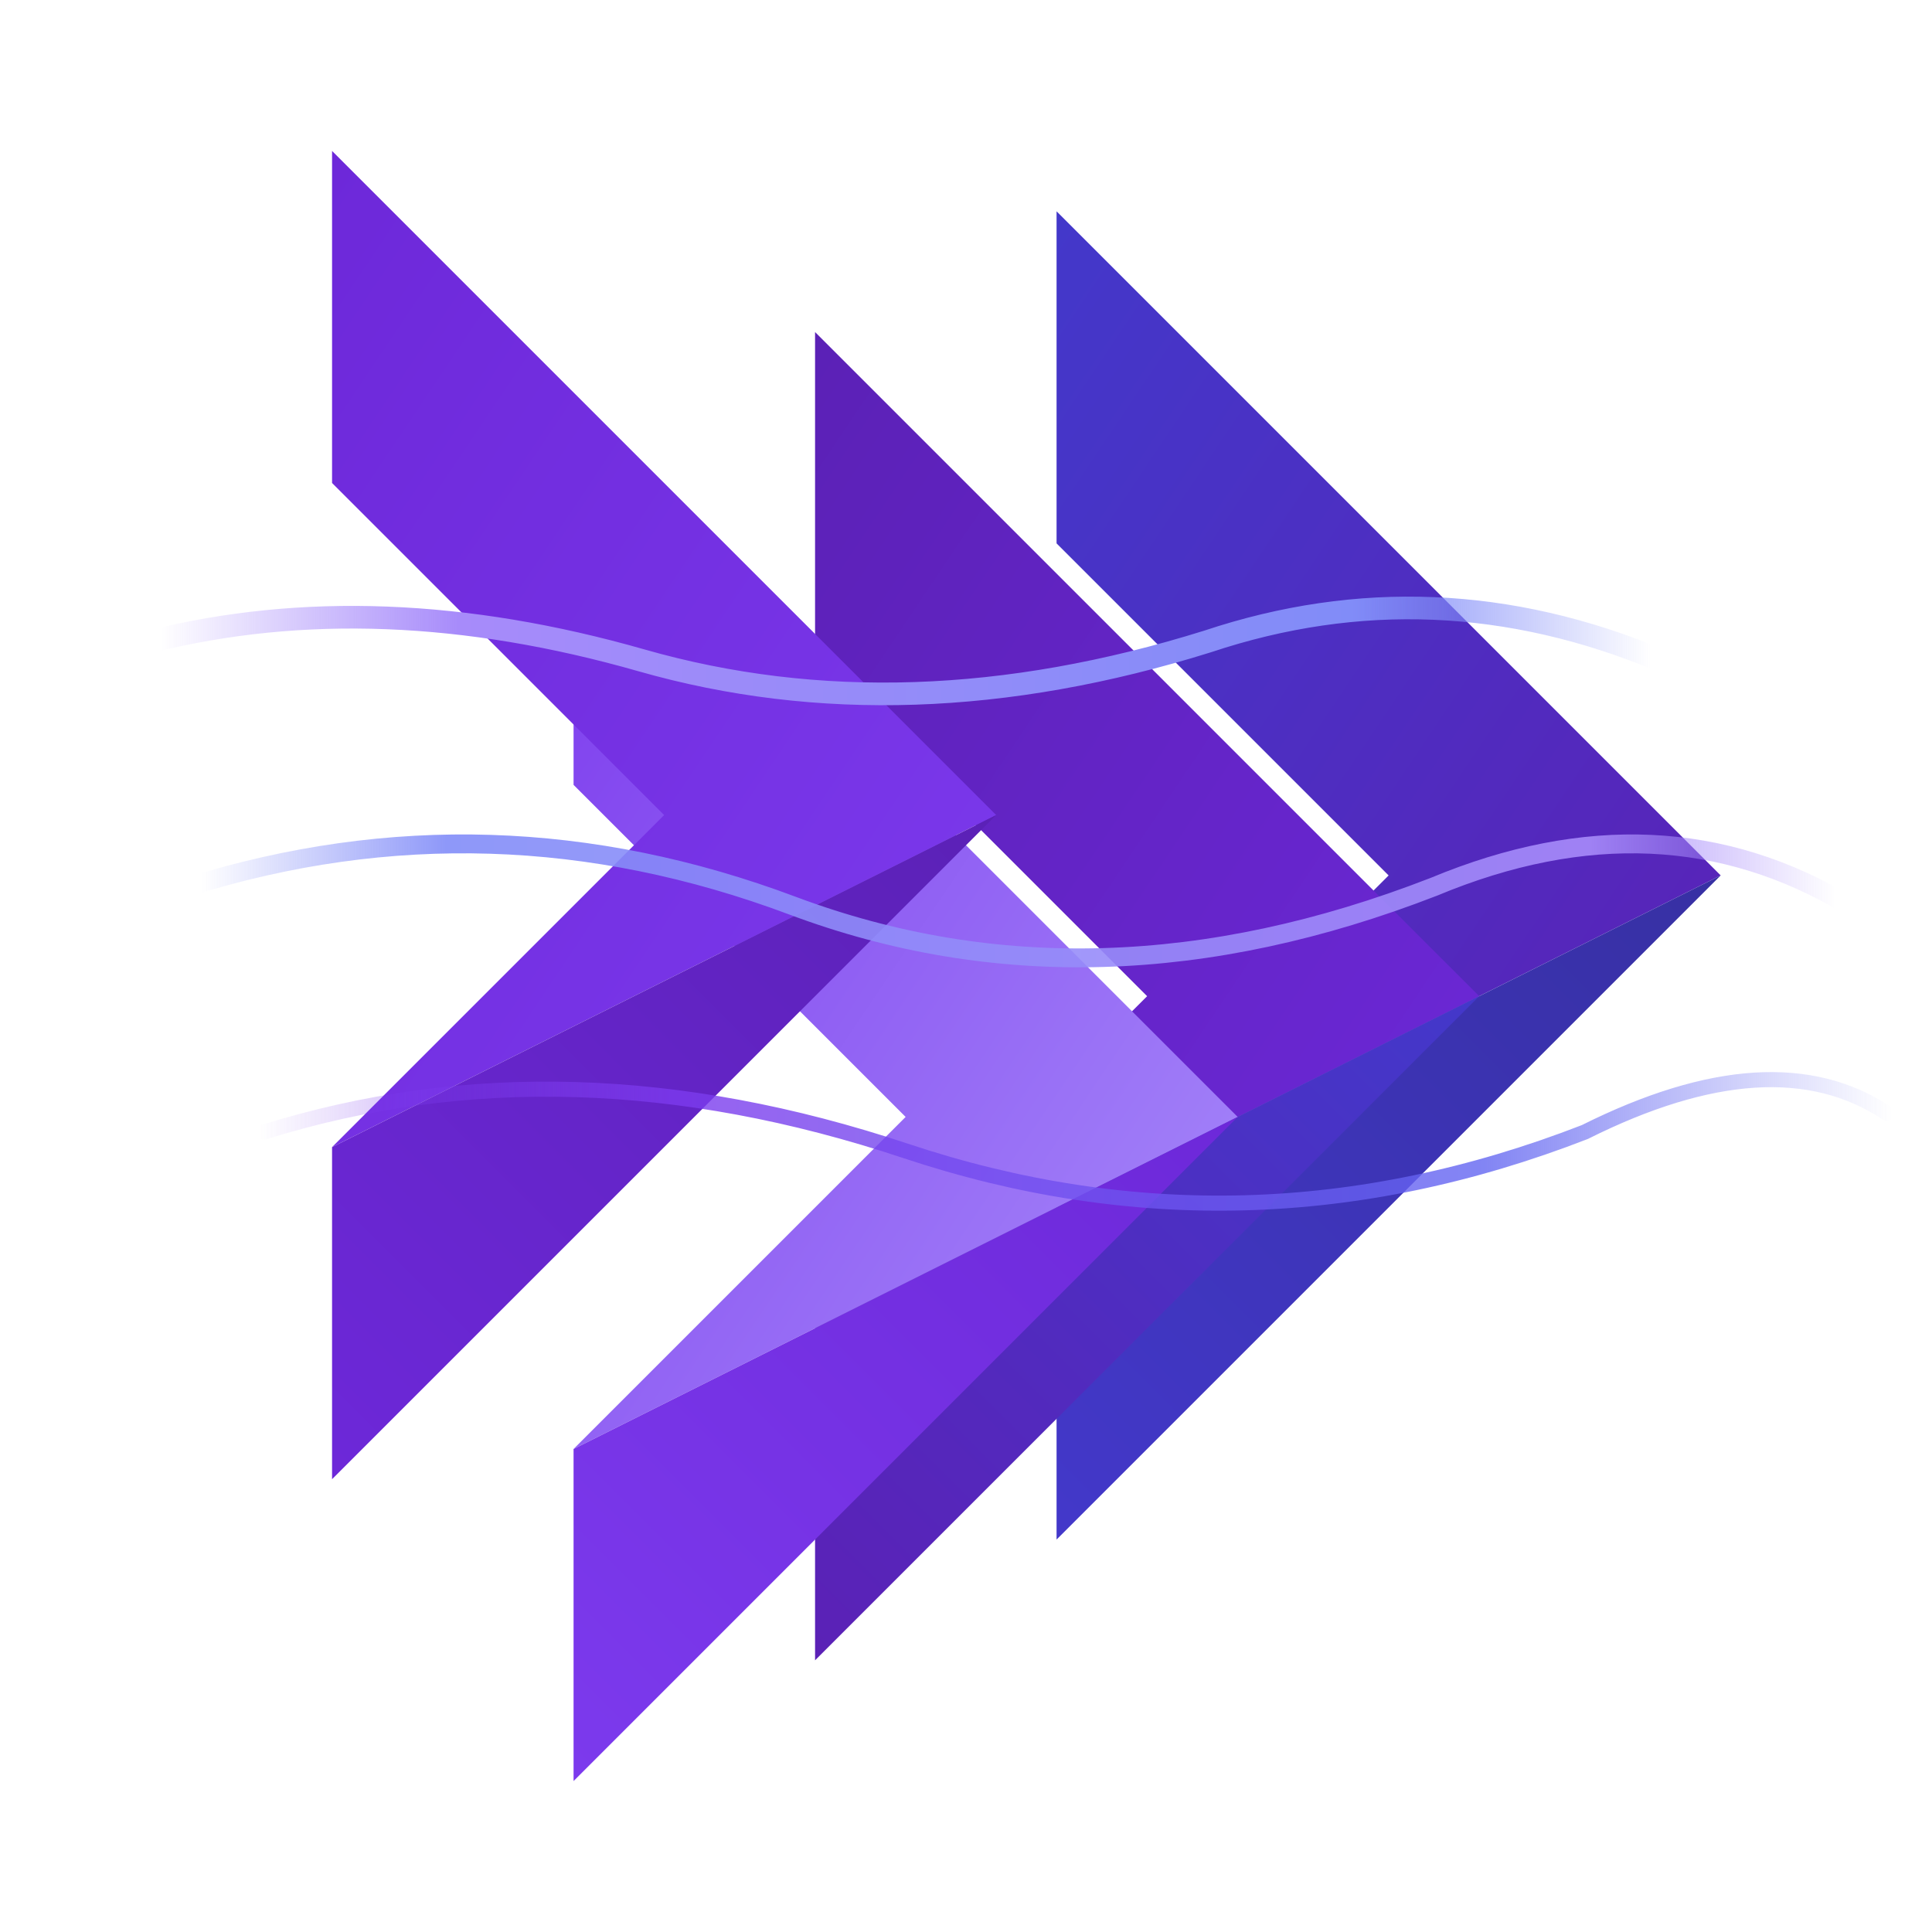
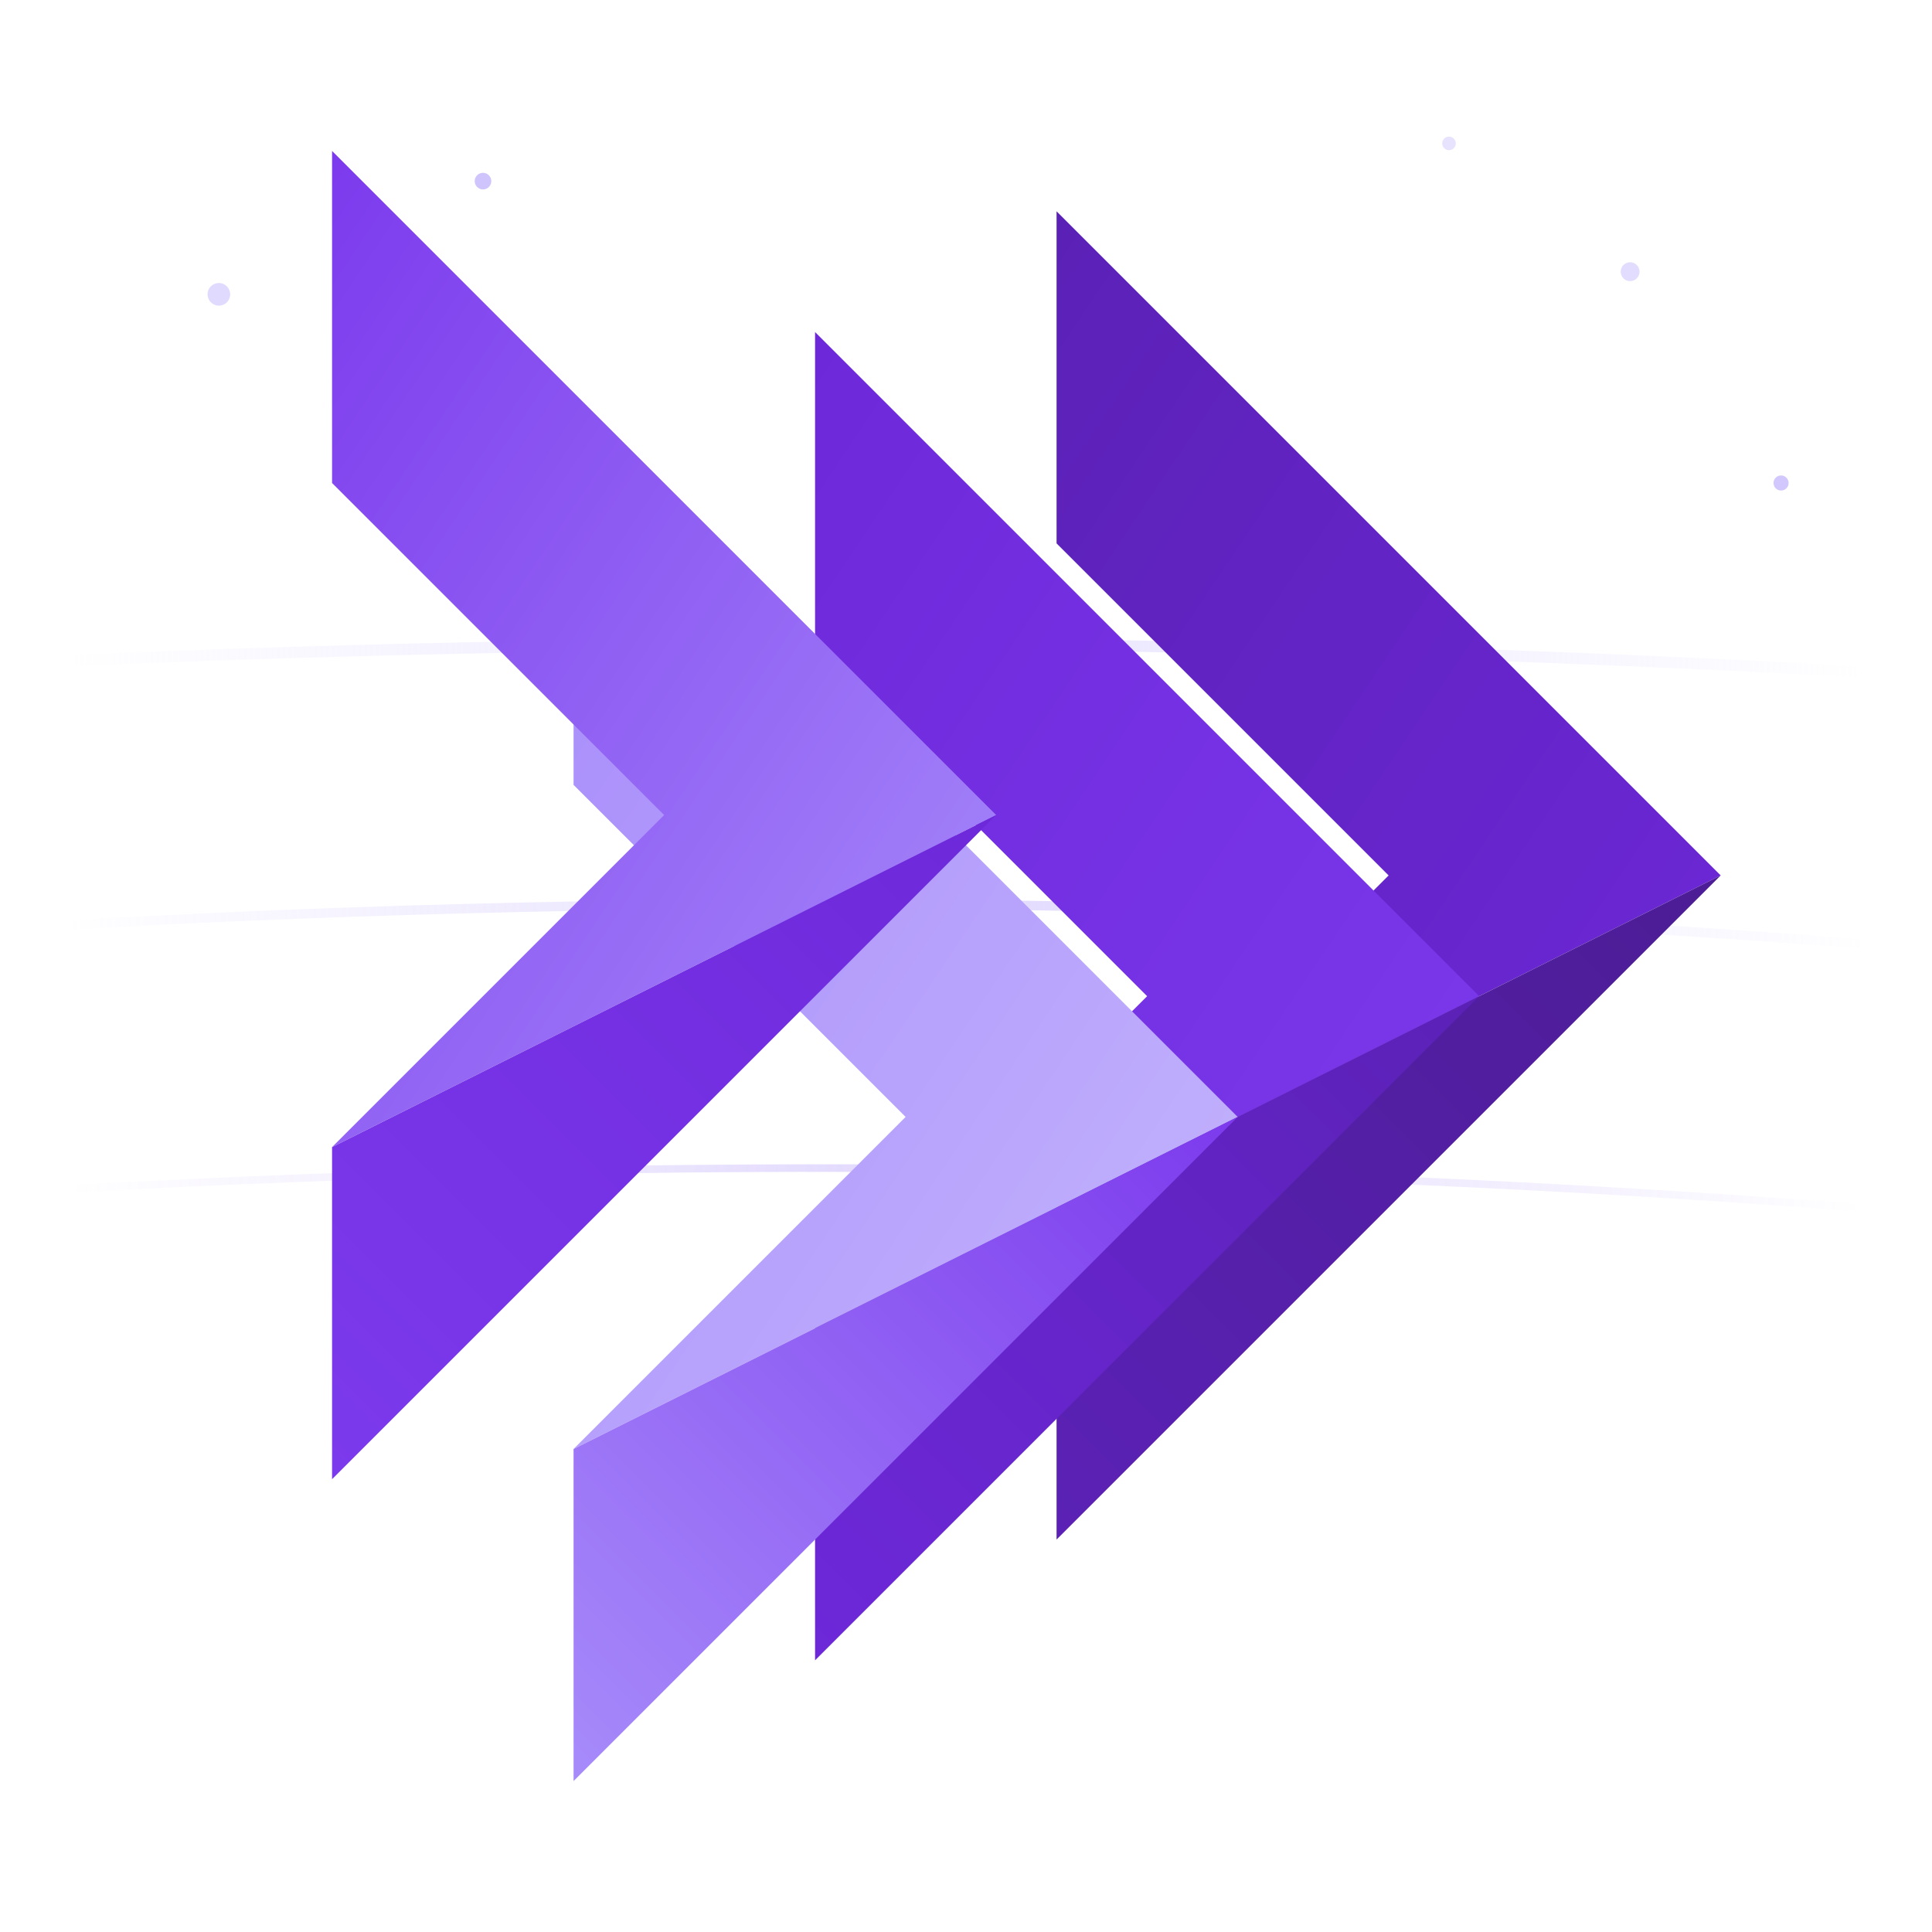
<svg xmlns="http://www.w3.org/2000/svg" viewBox="0 0 512 512" width="512" height="512">
  <defs>
    <linearGradient id="d1-light" x1="0%" y1="0%" x2="100%" y2="100%">
+       <stop offset="0%" stop-color="#7C3AED" />
+       <stop offset="100%" stop-color="#A78BFA" />
+     </linearGradient>
+     <linearGradient id="d1-dark" x1="100%" y1="0%" x2="0%" y2="100%">
      <stop offset="0%" stop-color="#6D28D9" />
      <stop offset="100%" stop-color="#7C3AED" />
    </linearGradient>
-     <linearGradient id="d1-dark" x1="100%" y1="0%" x2="0%" y2="100%">
+     <linearGradient id="d2-light" x1="0%" y1="0%" x2="100%" y2="100%">
+       <stop offset="0%" stop-color="#A78BFA" />
+       <stop offset="100%" stop-color="#C4B5FD" />
+     </linearGradient>
+     <linearGradient id="d2-dark" x1="100%" y1="0%" x2="0%" y2="100%">
+       <stop offset="0%" stop-color="#7C3AED" />
+       <stop offset="100%" stop-color="#A78BFA" />
+     </linearGradient>
+     <linearGradient id="d3-light" x1="0%" y1="0%" x2="100%" y2="100%">
+       <stop offset="0%" stop-color="#6D28D9" />
+       <stop offset="100%" stop-color="#7C3AED" />
+     </linearGradient>
+     <linearGradient id="d3-dark" x1="100%" y1="0%" x2="0%" y2="100%">
      <stop offset="0%" stop-color="#5B21B6" />
      <stop offset="100%" stop-color="#6D28D9" />
    </linearGradient>
-     <linearGradient id="d2-light" x1="0%" y1="0%" x2="100%" y2="100%">
-       <stop offset="0%" stop-color="#7C3AED" />
-       <stop offset="100%" stop-color="#A78BFA" />
-     </linearGradient>
-     <linearGradient id="d2-dark" x1="100%" y1="0%" x2="0%" y2="100%">
-       <stop offset="0%" stop-color="#6D28D9" />
-       <stop offset="100%" stop-color="#7C3AED" />
-     </linearGradient>
-     <linearGradient id="d3-light" x1="0%" y1="0%" x2="100%" y2="100%">
+     <linearGradient id="d4-light" x1="0%" y1="0%" x2="100%" y2="100%">
      <stop offset="0%" stop-color="#5B21B6" />
      <stop offset="100%" stop-color="#6D28D9" />
    </linearGradient>
-     <linearGradient id="d3-dark" x1="100%" y1="0%" x2="0%" y2="100%">
-       <stop offset="0%" stop-color="#4338CA" />
+     <linearGradient id="d4-dark" x1="100%" y1="0%" x2="0%" y2="100%">
+       <stop offset="0%" stop-color="#4C1D95" />
      <stop offset="100%" stop-color="#5B21B6" />
    </linearGradient>
-     <linearGradient id="d4-light" x1="0%" y1="0%" x2="100%" y2="100%">
-       <stop offset="0%" stop-color="#4338CA" />
-       <stop offset="100%" stop-color="#5B21B6" />
+     <linearGradient id="horizon-1" x1="0%" y1="0%" x2="100%" y2="0%">
+       <stop offset="0%" stop-color="#DDD6FE" stop-opacity="0" />
+       <stop offset="50%" stop-color="#DDD6FE" stop-opacity="0.65" />
+       <stop offset="100%" stop-color="#DDD6FE" stop-opacity="0" />
    </linearGradient>
-     <linearGradient id="d4-dark" x1="100%" y1="0%" x2="0%" y2="100%">
-       <stop offset="0%" stop-color="#3730A3" />
-       <stop offset="100%" stop-color="#4338CA" />
+     <linearGradient id="horizon-2" x1="0%" y1="0%" x2="100%" y2="0%">
+       <stop offset="0%" stop-color="#C4B5FD" stop-opacity="0" />
+       <stop offset="50%" stop-color="#C4B5FD" stop-opacity="0.5" />
+       <stop offset="100%" stop-color="#C4B5FD" stop-opacity="0" />
    </linearGradient>
-     <linearGradient id="dusk-shimmer-1" x1="0%" y1="0%" x2="100%" y2="0%">
+     <linearGradient id="horizon-3" x1="0%" y1="0%" x2="100%" y2="0%">
      <stop offset="0%" stop-color="#A78BFA" stop-opacity="0" />
-       <stop offset="20%" stop-color="#A78BFA" stop-opacity="1" />
-       <stop offset="80%" stop-color="#818CF8" stop-opacity="1" />
-       <stop offset="100%" stop-color="#818CF8" stop-opacity="0" />
-     </linearGradient>
-     <linearGradient id="dusk-shimmer-2" x1="0%" y1="0%" x2="100%" y2="0%">
-       <stop offset="0%" stop-color="#818CF8" stop-opacity="0" />
-       <stop offset="15%" stop-color="#818CF8" stop-opacity="0.9" />
-       <stop offset="85%" stop-color="#A78BFA" stop-opacity="0.9" />
+       <stop offset="50%" stop-color="#A78BFA" stop-opacity="0.35" />
      <stop offset="100%" stop-color="#A78BFA" stop-opacity="0" />
    </linearGradient>
-     <linearGradient id="dusk-shimmer-3" x1="0%" y1="0%" x2="100%" y2="0%">
-       <stop offset="0%" stop-color="#7C3AED" stop-opacity="0" />
-       <stop offset="25%" stop-color="#7C3AED" stop-opacity="0.8" />
-       <stop offset="75%" stop-color="#6366F1" stop-opacity="0.8" />
-       <stop offset="100%" stop-color="#6366F1" stop-opacity="0" />
-     </linearGradient>
  </defs>
+   <path d="M20 175 Q256 165 492 178" stroke="url(#horizon-1)" stroke-width="3" fill="none" stroke-linecap="round" />
+   <path d="M20 245 Q256 232 492 250" stroke="url(#horizon-2)" stroke-width="2.5" fill="none" stroke-linecap="round" />
+   <path d="M20 315 Q256 302 492 320" stroke="url(#horizon-3)" stroke-width="2" fill="none" stroke-linecap="round" />
+   <circle cx="58" cy="78" r="3" fill="#DDD6FE" opacity="0.9" />
+   <circle cx="128" cy="48" r="2.2" fill="#C4B5FD" opacity="0.8" />
+   <circle cx="384" cy="38" r="1.8" fill="#DDD6FE" opacity="0.7" />
+   <circle cx="432" cy="72" r="2.5" fill="#DDD6FE" opacity="0.85" />
+   <circle cx="472" cy="128" r="2" fill="#C4B5FD" opacity="0.75" />
  <path d="M280 56 L456 232 L280 320 L368 232 L280 144 Z" fill="url(#d4-light)" />
  <path d="M280 320 L456 232 L280 408 Z" fill="url(#d4-dark)" />
  <path d="M216 88 L392 264 L216 352 L304 264 L216 176 Z" fill="url(#d3-light)" />
  <path d="M216 352 L392 264 L216 440 Z" fill="url(#d3-dark)" />
  <path d="M152 120 L328 296 L152 384 L240 296 L152 208 Z" fill="url(#d2-light)" />
  <path d="M152 384 L328 296 L152 472 Z" fill="url(#d2-dark)" />
  <path d="M88 40 L264 216 L88 304 L176 216 L88 128 Z" fill="url(#d1-light)" />
  <path d="M88 304 L264 216 L88 392 Z" fill="url(#d1-dark)" />
-   <path d="M40 170 Q100 155 170 175 Q240 195 320 170 Q380 150 440 175" stroke="url(#dusk-shimmer-1)" stroke-width="6" fill="none" stroke-linecap="round" />
-   <path d="M50 235 Q130 210 210 240 Q290 270 380 235 Q440 210 490 240" stroke="url(#dusk-shimmer-2)" stroke-width="5" fill="none" stroke-linecap="round" />
-   <path d="M70 300 Q150 275 240 305 Q330 335 420 300 Q470 275 500 295" stroke="url(#dusk-shimmer-3)" stroke-width="4" fill="none" stroke-linecap="round" />
</svg>
